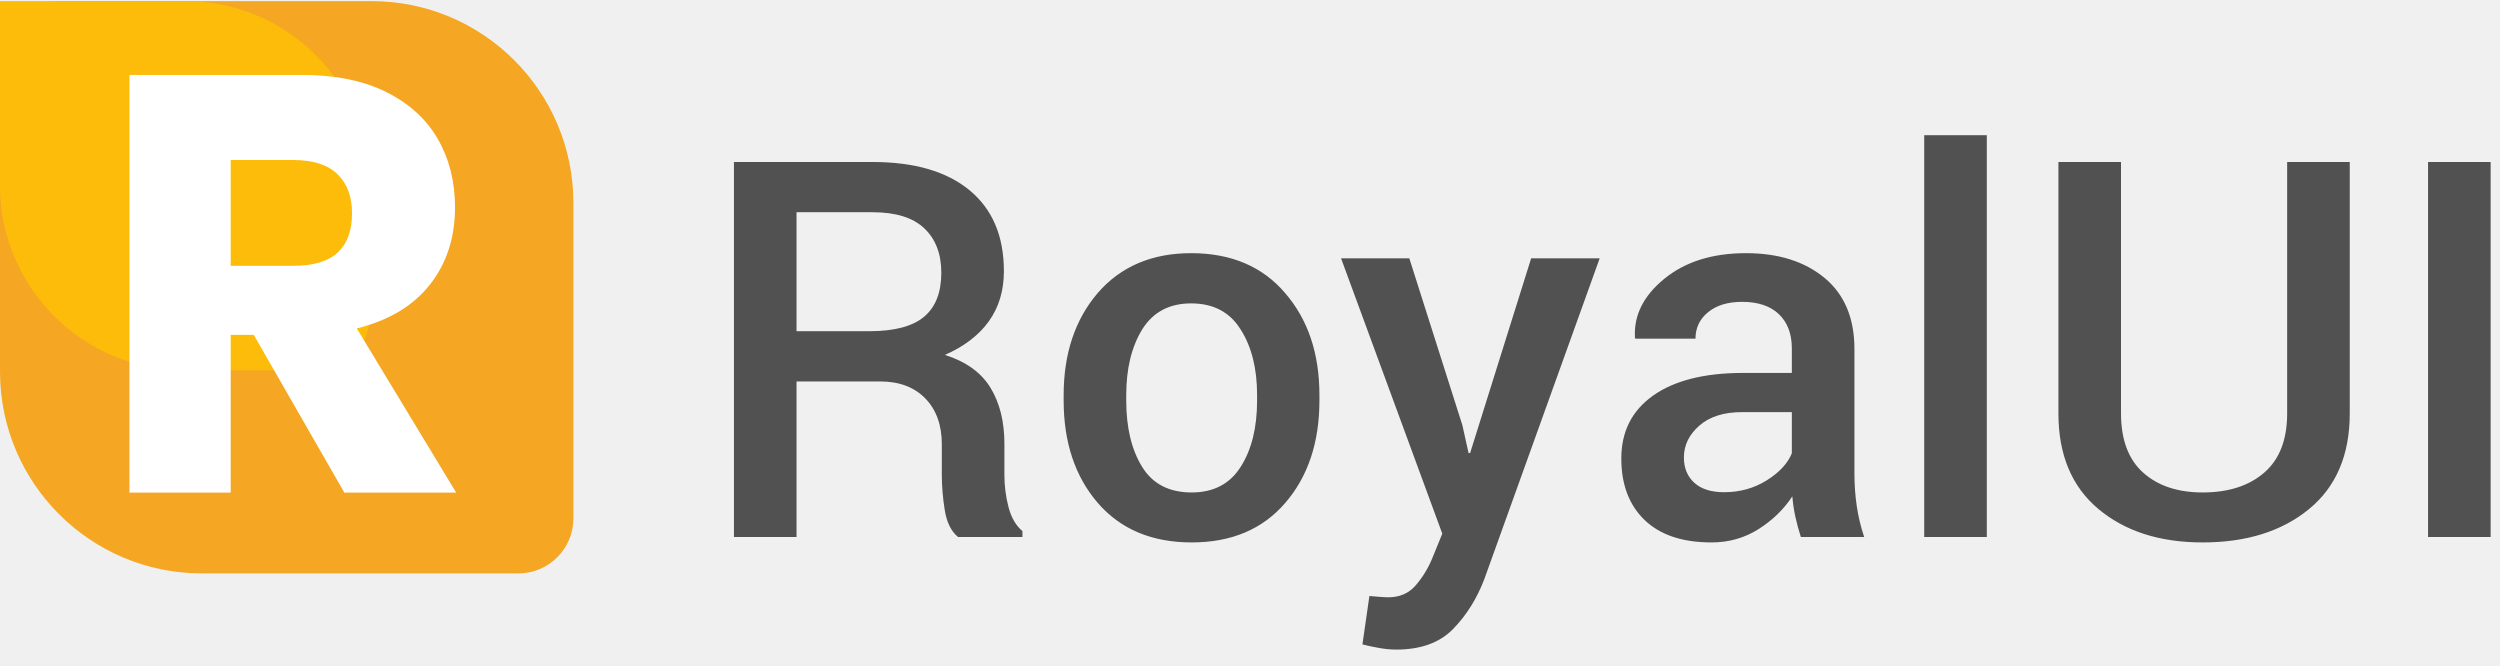
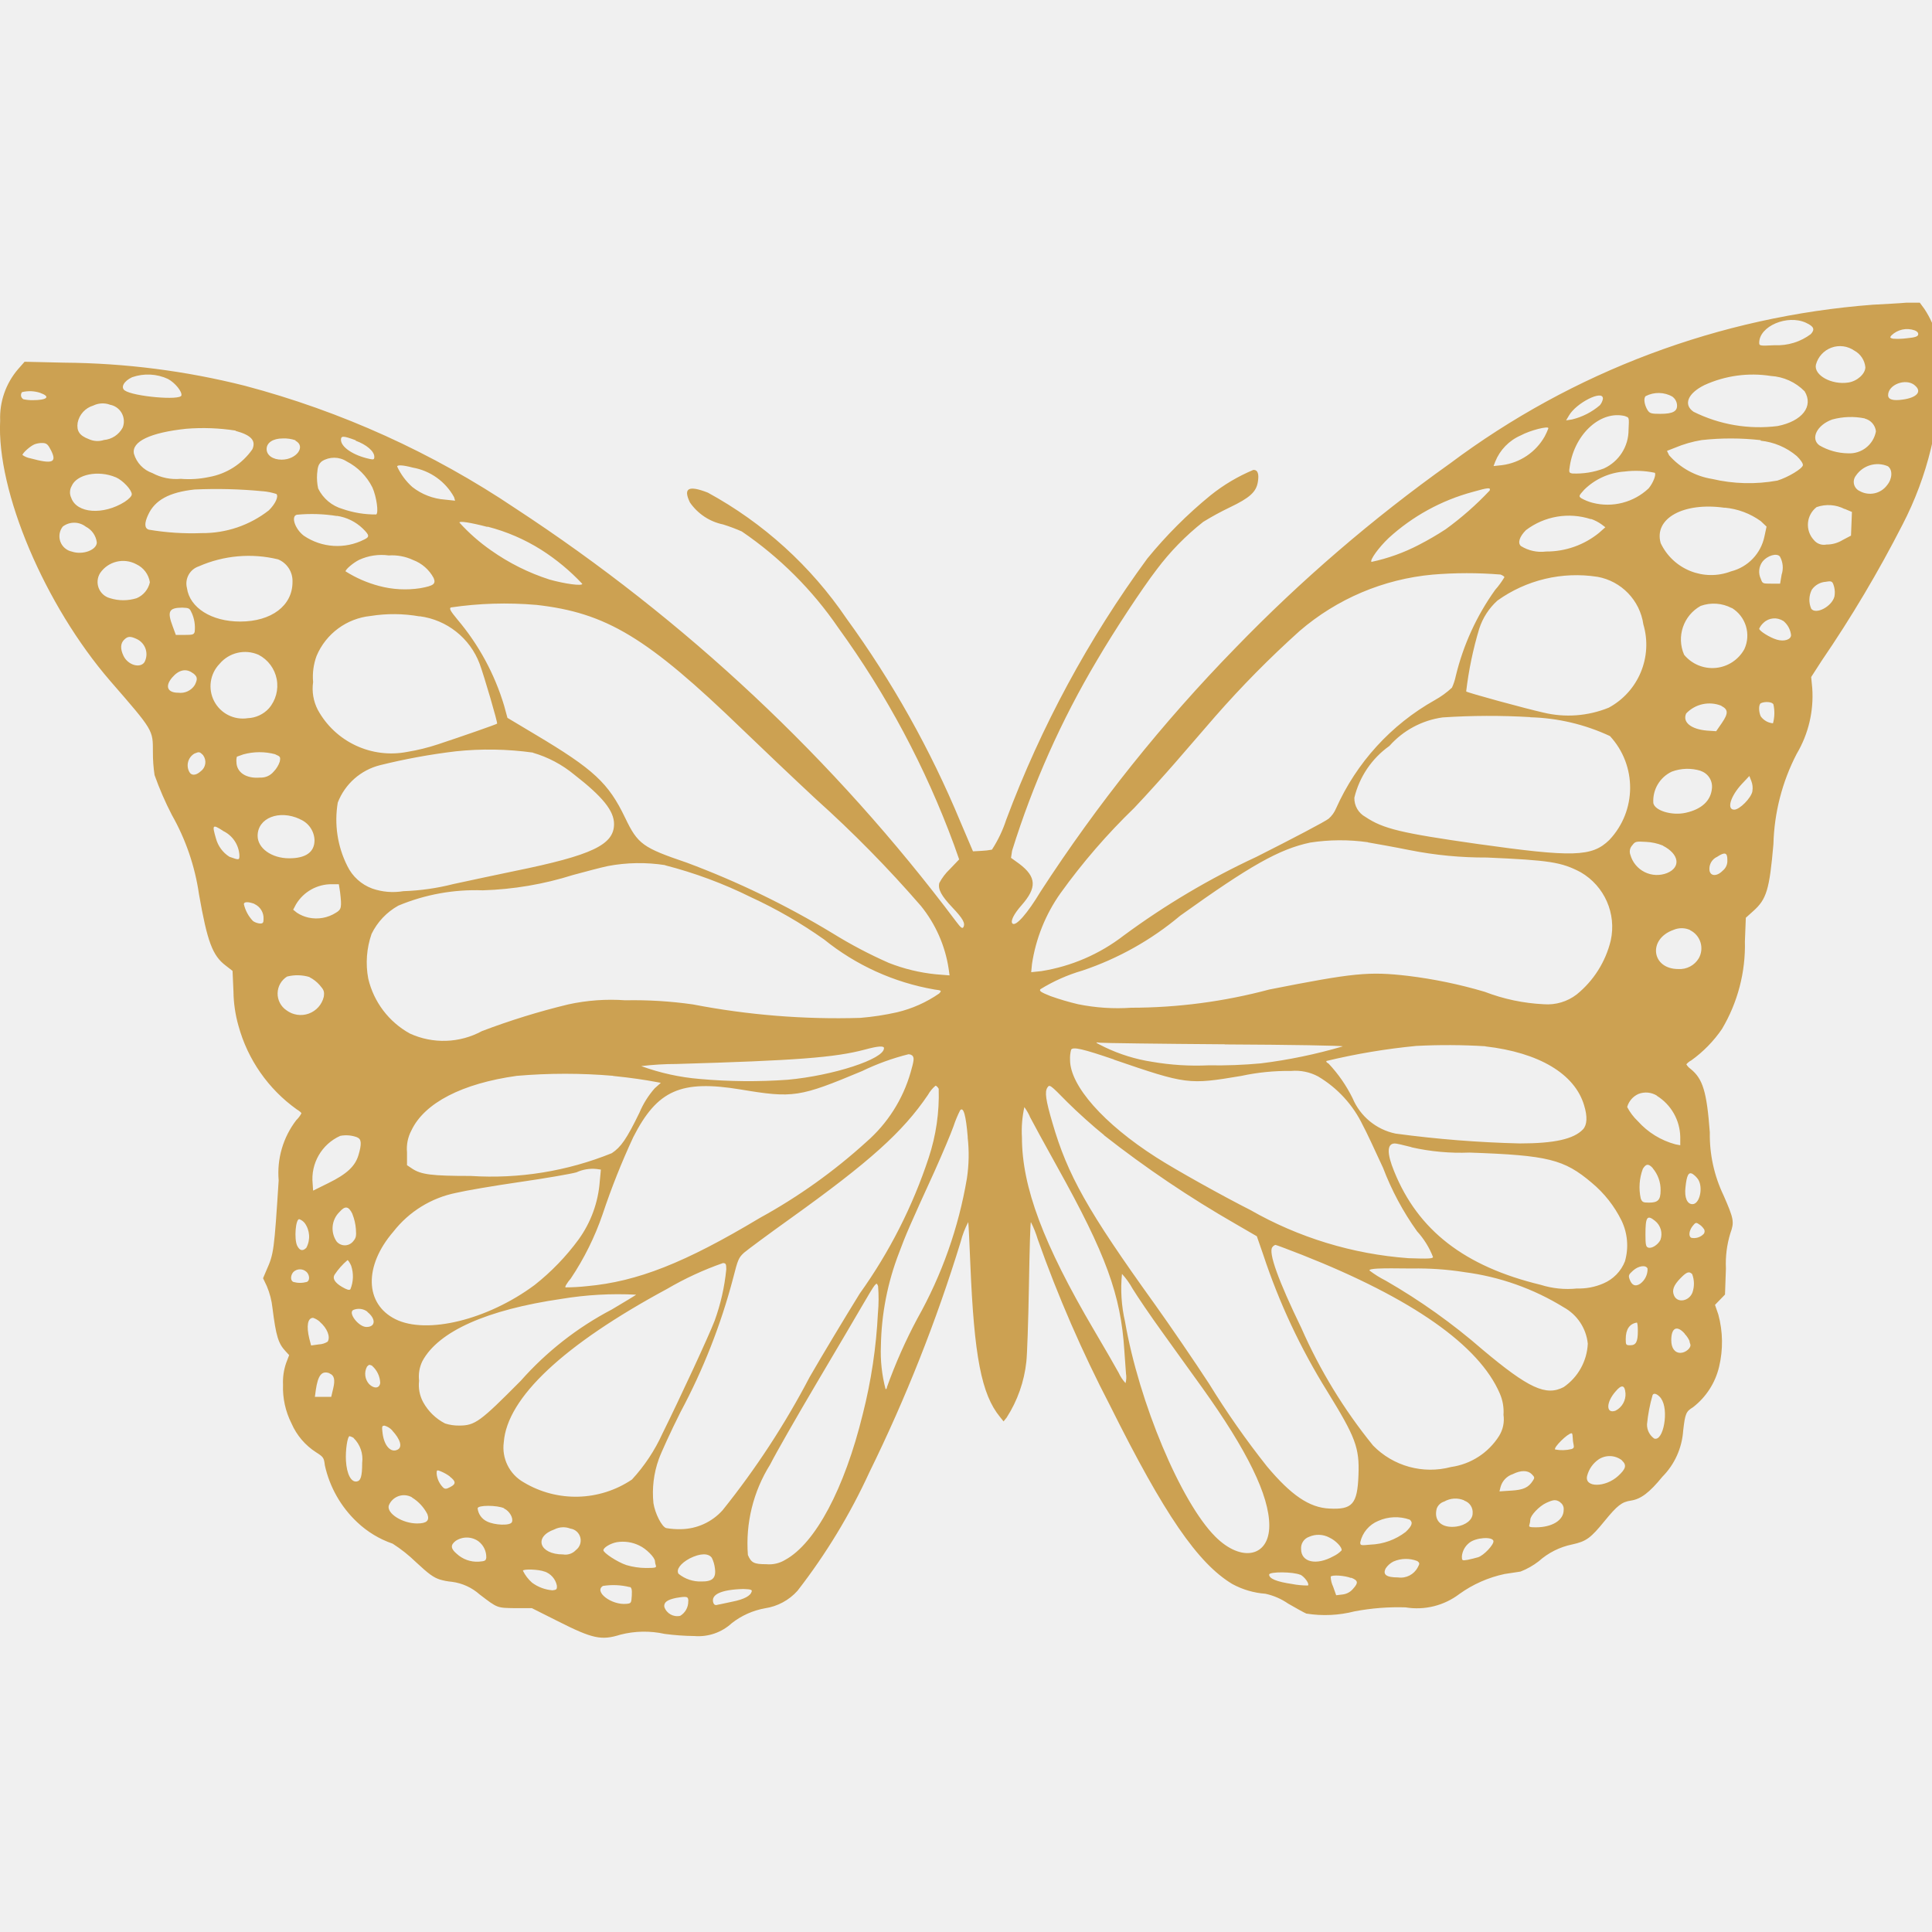
- <svg xmlns="http://www.w3.org/2000/svg" width="109px" height="29px" viewBox="0 0 109 29" version="1.1">
-   <g id="Page-1" stroke="none" stroke-width="1" fill="none" fill-rule="evenodd">
-     <g id="royal">
-       <path d="M34.729,16.631 L34.729,23.414 L32,23.414 L32,7.063 L38.042,7.063 C39.869,7.063 41.28,7.475 42.276,8.298 C43.272,9.122 43.77,10.297 43.77,11.824 C43.77,12.67 43.551,13.399 43.113,14.009 C42.675,14.619 42.036,15.107 41.198,15.474 C42.119,15.766 42.781,16.244 43.186,16.906 C43.59,17.569 43.792,18.383 43.792,19.349 L43.792,20.708 C43.792,21.187 43.852,21.655 43.972,22.112 C44.091,22.568 44.294,22.916 44.578,23.156 L44.578,23.414 L41.771,23.414 C41.471,23.167 41.278,22.778 41.192,22.246 C41.106,21.715 41.063,21.194 41.063,20.685 L41.063,19.371 C41.063,18.533 40.823,17.866 40.344,17.372 C39.865,16.878 39.206,16.631 38.368,16.631 L34.729,16.631 Z M34.729,14.441 L37.896,14.441 C38.989,14.441 39.786,14.232 40.288,13.812 C40.79,13.393 41.041,12.753 41.041,11.892 C41.041,11.068 40.793,10.423 40.299,9.955 C39.805,9.487 39.053,9.253 38.042,9.253 L34.729,9.253 L34.729,14.441 Z M46.375,17.226 C46.375,15.422 46.869,13.94 47.857,12.779 C48.861,11.619 50.22,11.038 51.934,11.038 C53.679,11.038 55.045,11.619 56.033,12.779 C57.029,13.932 57.527,15.414 57.527,17.226 L57.527,17.462 C57.527,19.289 57.029,20.779 56.033,21.932 C55.045,23.077 53.686,23.65 51.957,23.65 C50.22,23.65 48.853,23.074 47.857,21.921 C46.869,20.768 46.375,19.281 46.375,17.462 L46.375,17.226 Z M49.104,17.462 C49.104,18.645 49.336,19.611 49.8,20.36 C50.257,21.101 50.976,21.471 51.957,21.471 C52.907,21.471 53.619,21.101 54.09,20.36 C54.57,19.611 54.809,18.645 54.809,17.462 L54.809,17.226 C54.809,16.066 54.57,15.111 54.09,14.363 C53.619,13.606 52.9,13.228 51.934,13.228 C50.983,13.228 50.272,13.606 49.8,14.363 C49.336,15.119 49.104,16.073 49.104,17.226 L49.104,17.462 Z M63.76,18.54 L64.029,19.753 L64.097,19.753 L66.758,11.263 L69.746,11.263 L64.714,25.256 C64.392,26.102 63.939,26.825 63.355,27.424 C62.771,28.023 61.944,28.322 60.874,28.322 C60.649,28.322 60.407,28.3 60.149,28.255 C59.891,28.21 59.642,28.157 59.402,28.097 L59.706,25.986 C59.803,25.994 59.941,26.005 60.121,26.02 C60.301,26.035 60.436,26.042 60.525,26.042 C61.02,26.042 61.414,25.874 61.71,25.537 C62.006,25.2 62.247,24.811 62.435,24.369 L62.884,23.268 L58.47,11.263 L61.446,11.263 L63.76,18.54 Z M78.517,23.414 C78.419,23.107 78.339,22.808 78.275,22.516 C78.212,22.224 78.168,21.932 78.146,21.64 C77.772,22.209 77.279,22.686 76.669,23.072 C76.059,23.457 75.376,23.65 74.62,23.65 C73.354,23.65 72.383,23.324 71.705,22.673 C71.028,22.022 70.689,21.127 70.689,19.989 C70.689,18.814 71.153,17.898 72.082,17.243 C73.01,16.588 74.316,16.26 76.001,16.26 L78.124,16.26 L78.124,15.194 C78.124,14.557 77.936,14.059 77.562,13.7 C77.188,13.341 76.652,13.161 75.956,13.161 C75.335,13.161 74.84,13.311 74.474,13.61 C74.107,13.91 73.923,14.295 73.923,14.767 L71.295,14.767 L71.284,14.699 C71.232,13.741 71.66,12.891 72.57,12.15 C73.48,11.409 74.665,11.038 76.125,11.038 C77.54,11.038 78.681,11.398 79.55,12.116 C80.418,12.835 80.853,13.868 80.853,15.216 L80.853,20.618 C80.853,21.12 80.886,21.601 80.954,22.061 C81.021,22.521 81.13,22.973 81.279,23.414 L78.517,23.414 Z M75.17,21.46 C75.859,21.46 76.478,21.288 77.029,20.944 C77.579,20.599 77.944,20.206 78.124,19.764 L78.124,17.968 L75.956,17.968 C75.162,17.968 74.541,18.164 74.092,18.557 C73.643,18.95 73.418,19.412 73.418,19.944 C73.418,20.408 73.57,20.777 73.873,21.05 C74.176,21.324 74.608,21.46 75.17,21.46 Z M86.625,23.414 L83.896,23.414 L83.896,5.895 L86.625,5.895 L86.625,23.414 Z M102.449,7.063 L102.449,18.024 C102.449,19.836 101.857,21.226 100.674,22.196 C99.491,23.165 97.945,23.65 96.036,23.65 C94.164,23.65 92.648,23.163 91.488,22.19 C90.327,21.217 89.747,19.828 89.747,18.024 L89.747,7.063 L92.476,7.063 L92.476,18.024 C92.476,19.169 92.798,20.03 93.442,20.607 C94.086,21.183 94.951,21.471 96.036,21.471 C97.159,21.471 98.054,21.183 98.72,20.607 C99.387,20.03 99.72,19.169 99.72,18.024 L99.72,7.063 L102.449,7.063 Z M108.592,23.414 L105.863,23.414 L105.863,7.063 L108.592,7.063 L108.592,23.414 Z" id="RoyalUI" fill="#515151" />
-       <g id="Group">
-         <path d="M2.4,0.049 L16.2,0.049 C21.06,0.049 25,3.989 25,8.849 L25,22.6 C25,23.925 23.925,25 22.6,25 L8.8,25 C3.94,25 5.9519131e-16,21.06 0,16.2 L0,2.449 C-1.62324903e-16,1.123 1.075,0.049 2.4,0.049 Z" id="Rectangle" fill="#F5A622" />
-         <path d="M0,0.049 L8.08,0.049 C12.525,0.049 16.129,3.652 16.129,8.098 L16.129,13.746 C16.129,15.072 15.055,16.146 13.729,16.146 L8.065,16.146 C3.611,16.146 2.32180341e-15,12.536 1.77635684e-15,8.082 L0,0.049 Z" id="Rectangle" fill="#FDBC0A" />
-         <path d="M15.013,21.478 L11.065,14.601 L10.058,14.601 L10.058,21.478 L5.645,21.478 L5.645,3.268 L13.181,3.268 C14.626,3.268 15.847,3.517 16.845,4.015 C17.843,4.513 18.591,5.196 19.09,6.063 C19.589,6.93 19.839,7.922 19.839,9.038 C19.839,10.36 19.473,11.484 18.742,12.412 C18.011,13.339 16.948,13.974 15.555,14.318 L19.89,21.478 L15.013,21.478 Z M10.058,11.588 L12.794,11.588 C13.671,11.588 14.316,11.394 14.729,11.008 C15.142,10.622 15.348,10.051 15.348,9.295 C15.348,8.574 15.138,8.007 14.716,7.595 C14.295,7.183 13.654,6.977 12.794,6.977 L10.058,6.977 L10.058,11.588 Z" id="R" fill="#FFFFFF" />
-       </g>
+ <svg xmlns="http://www.w3.org/2000/svg" width="63" height="63" viewBox="0 0 63 63">
+   <defs>
+     <clipPath id="clip-path">
+       <rect id="Rectangle_1" data-name="Rectangle 1" width="63" height="63" transform="translate(132 83)" fill="#fff" stroke="#707070" stroke-width="1" />
+     </clipPath>
+   </defs>
+   <g id="Mask_Group_1" data-name="Mask Group 1" transform="translate(-132 -83)" clip-path="url(#clip-path)">
+     <g id="_1297939" data-name="1297939" transform="translate(132 92.881)">
+       <path id="Path_1" data-name="Path 1" d="M61.107-162.937a26.357,26.357,0,0,0-13.8,5.183,50.4,50.4,0,0,0-6.994,6.014,51.551,51.551,0,0,0-6.351,7.943c-.42.7-.806,1.147-.915,1.039-.074-.074.045-.312.3-.6.5-.569.485-.92-.074-1.345L33-144.9l.035-.232a29.01,29.01,0,0,1,2.77-6.212c.559-.955,1.469-2.339,1.949-2.963a8.366,8.366,0,0,1,1.513-1.548,9.419,9.419,0,0,1,.871-.475c.643-.307.856-.5.91-.821.045-.267,0-.4-.143-.4a5.79,5.79,0,0,0-1.4.831,14.475,14.475,0,0,0-2.062,2.062,35.372,35.372,0,0,0-4.6,8.517,4.147,4.147,0,0,1-.465.974,2.306,2.306,0,0,1-.346.04l-.272.015-.411-.964a32.332,32.332,0,0,0-3.714-6.628,12.963,12.963,0,0,0-4.521-4.105c-.633-.247-.811-.148-.584.321a1.742,1.742,0,0,0,1.083.717,5.9,5.9,0,0,1,.608.228,11.994,11.994,0,0,1,3.146,3.141,29.251,29.251,0,0,1,3.774,7.078l.168.475-.307.321a1.74,1.74,0,0,0-.341.45c-.049.2.064.415.43.8.341.361.425.509.356.638-.035.059-.084.02-.237-.183A56.976,56.976,0,0,0,16.84-156.295a29.166,29.166,0,0,0-8.829-4,24.846,24.846,0,0,0-5.886-.752l-1.291-.03-.213.242a2.43,2.43,0,0,0-.584,1.677c-.119,2.31,1.454,6.019,3.591,8.492,1.41,1.622,1.39,1.593,1.39,2.31a4.873,4.873,0,0,0,.054.757,10.36,10.36,0,0,0,.564,1.3,7.377,7.377,0,0,1,.885,2.587c.272,1.548.44,2,.871,2.325l.223.173.03.673a4.292,4.292,0,0,0,.163,1.118,4.957,4.957,0,0,0,1.9,2.725c.084.049.153.109.153.129a.858.858,0,0,1-.168.223,2.827,2.827,0,0,0-.574,1.964c-.148,2.295-.158,2.394-.4,2.933l-.109.257.124.262a2.519,2.519,0,0,1,.183.707c.114.91.188,1.157.425,1.41l.119.129-.1.262a1.914,1.914,0,0,0-.1.7,2.587,2.587,0,0,0,.277,1.266,2.127,2.127,0,0,0,.8.94c.242.153.257.178.287.425a3.61,3.61,0,0,0,1.054,1.855,3.183,3.183,0,0,0,1.157.7,4.767,4.767,0,0,1,.757.6c.43.4.574.5.781.569a1.931,1.931,0,0,0,.391.074,1.692,1.692,0,0,1,.91.415c.589.45.559.435,1.157.445l.544,0,.856.43c1.128.569,1.41.628,2.028.435a3.109,3.109,0,0,1,1.449-.025,8.122,8.122,0,0,0,.964.069,1.607,1.607,0,0,0,1.222-.42,2.458,2.458,0,0,1,1.083-.485,1.777,1.777,0,0,0,1.058-.569,19.679,19.679,0,0,0,2.344-3.863,50.922,50.922,0,0,0,2.978-7.518,2.953,2.953,0,0,1,.247-.643c.01.04.04.663.069,1.385.124,2.987.361,4.229.964,4.966l.119.148.1-.124a4.189,4.189,0,0,0,.643-1.825c.025-.2.064-1.311.084-2.463s.045-2.087.064-2.087a3.316,3.316,0,0,1,.223.559,42.642,42.642,0,0,0,2.359,5.426c1.766,3.546,2.859,5.139,3.986,5.817a2.669,2.669,0,0,0,1.078.317,2.072,2.072,0,0,1,.742.321c.247.143.514.292.594.326a3.878,3.878,0,0,0,1.578-.074,7.639,7.639,0,0,1,1.657-.129,2.285,2.285,0,0,0,1.761-.44,3.923,3.923,0,0,1,1.469-.648c.2-.03.43-.064.519-.079a2.376,2.376,0,0,0,.594-.336,2.34,2.34,0,0,1,1.093-.549c.46-.1.6-.208,1.049-.757.42-.514.564-.628.866-.673.326-.049.608-.267,1.024-.777a2.36,2.36,0,0,0,.678-1.5c.064-.564.094-.628.321-.767a2.351,2.351,0,0,0,.851-1.321,3.452,3.452,0,0,0-.025-1.7l-.109-.317.163-.168.163-.168.03-.851a3.366,3.366,0,0,1,.143-1.143c.134-.371.119-.465-.218-1.236a4.566,4.566,0,0,1-.45-2.058c-.1-1.33-.228-1.746-.623-2.067a.492.492,0,0,1-.143-.153.536.536,0,0,1,.163-.129,4.127,4.127,0,0,0,1-1.024,5.34,5.34,0,0,0,.747-2.859l.03-.767.242-.218c.435-.386.529-.7.658-2.181a6.771,6.771,0,0,1,.757-2.943,3.7,3.7,0,0,0,.509-2.147l-.035-.361.341-.529a40.613,40.613,0,0,0,2.636-4.437,11.013,11.013,0,0,0,1.237-5.114,3.189,3.189,0,0,0-.519-1.919l-.153-.208-.435,0C61.967-162.982,61.473-162.957,61.107-162.937Zm-2.186.589c.262.119.3.218.158.371a1.818,1.818,0,0,1-1.172.361c-.5.025-.509.02-.509-.084C57.4-162.235,58.312-162.626,58.921-162.349Zm3.546.247c.084.035.124.079.114.138s-.089.094-.361.119a2.224,2.224,0,0,1-.46.015c-.1-.025-.109-.04-.049-.109A.736.736,0,0,1,62.467-162.1Zm-1.964.663a.693.693,0,0,1,.356.539c0,.218-.272.46-.559.5-.539.084-1.123-.237-1.054-.579A.813.813,0,0,1,60.5-161.439Zm-54.99.925c.232.124.46.411.435.534-.035.173-1.573.035-1.85-.163-.138-.1-.025-.307.242-.43A1.558,1.558,0,0,1,5.514-160.514Zm52.265-.1a1.681,1.681,0,0,1,1.1.5c.3.49-.079.974-.88,1.133a4.807,4.807,0,0,1-2.74-.465c-.341-.232-.193-.6.351-.87A3.8,3.8,0,0,1,57.778-160.613Zm4.684.3c.257.2.089.406-.386.47-.312.045-.475,0-.475-.143C61.6-160.331,62.17-160.548,62.462-160.316Zm-61.108.257c.336.119.213.232-.252.232a1.367,1.367,0,0,1-.307-.03.155.155,0,0,1-.045-.232A1.076,1.076,0,0,1,1.354-160.059Zm53.214.119a.365.365,0,0,1,.148.252c.025.223-.129.307-.544.307-.292,0-.341-.015-.411-.114-.109-.173-.143-.4-.064-.465A.922.922,0,0,1,54.568-159.94Zm-2.265.059a.461.461,0,0,1-.1.218,2.171,2.171,0,0,1-.91.465l-.193.03.094-.158C51.432-159.737,52.3-160.172,52.3-159.881Zm-48.7.2a.551.551,0,0,1,.43.747.768.768,0,0,1-.613.406.676.676,0,0,1-.495-.03c-.3-.114-.4-.262-.361-.534a.733.733,0,0,1,.509-.559A.7.7,0,0,1,3.6-159.683Zm49.44.386c.114.03.114.045.094.43a1.38,1.38,0,0,1-.806,1.266,2.6,2.6,0,0,1-1.024.163c-.114-.02-.119-.035-.084-.252C51.388-158.743,52.248-159.51,53.04-159.3Zm7.8.069a.484.484,0,0,1,.361.415.875.875,0,0,1-.915.717,1.9,1.9,0,0,1-.925-.257c-.307-.218-.084-.668.415-.846A2.292,2.292,0,0,1,60.845-159.228Zm-53.13.4c.509.138.673.317.549.6a2.193,2.193,0,0,1-1.415.905,3.155,3.155,0,0,1-.92.059A1.631,1.631,0,0,1,5-157.447a.946.946,0,0,1-.6-.628c-.084-.4.534-.692,1.7-.816A6.867,6.867,0,0,1,7.715-158.832Zm42.808-.079a2.1,2.1,0,0,1-.119.262,1.874,1.874,0,0,1-1.39.935l-.277.03.054-.143a1.571,1.571,0,0,1,.831-.856C49.929-158.842,50.522-158.99,50.522-158.911Zm-38.891.4c.356.129.608.346.608.524,0,.089-.02.1-.158.069-.529-.114-.93-.386-.93-.623C11.152-158.669,11.226-158.664,11.632-158.516Zm-1.964,0c.351.183.035.618-.45.618-.287,0-.49-.143-.49-.346s.2-.346.529-.346A1.128,1.128,0,0,1,9.668-158.516Zm47.779,0a2.16,2.16,0,0,1,1.177.5c.134.129.208.247.2.3-.02.114-.48.391-.831.5a5.222,5.222,0,0,1-2.132-.054,2.359,2.359,0,0,1-1.4-.772l-.069-.143.257-.1a3.851,3.851,0,0,1,.875-.252A8.673,8.673,0,0,1,57.447-158.52ZM1.7-158.179c.193.391.04.445-.673.252a.64.64,0,0,1-.262-.109c0-.064.262-.3.4-.351a.713.713,0,0,1,.272-.04C1.557-158.417,1.6-158.377,1.7-158.179Zm9.635.351a1.916,1.916,0,0,1,.841.851c.134.3.208.826.124.88a3.252,3.252,0,0,1-1.093-.178,1.279,1.279,0,0,1-.8-.668,1.671,1.671,0,0,1-.035-.475c.02-.247.045-.317.158-.415A.753.753,0,0,1,11.335-157.828Zm50.257.158c.163.114.148.411-.025.618a.689.689,0,0,1-.89.193.328.328,0,0,1-.129-.5A.854.854,0,0,1,61.592-157.67Zm-48.1.045a1.917,1.917,0,0,1,1.345.96l.035.119-.326-.035a1.948,1.948,0,0,1-1.068-.411,2.047,2.047,0,0,1-.495-.668C12.982-157.719,13.18-157.709,13.491-157.625Zm40.5.168c.054.054-.049.326-.2.509a1.954,1.954,0,0,1-1.83.47,1.552,1.552,0,0,1-.366-.148c-.089-.064-.084-.079.094-.277a2.075,2.075,0,0,1,1.321-.594A2.988,2.988,0,0,1,53.989-157.457Zm-50.182.148c.228.1.519.411.519.554,0,.059-.084.148-.232.247-.7.44-1.563.376-1.741-.129a.413.413,0,0,1,.01-.381C2.526-157.408,3.238-157.551,3.807-157.309Zm4.8.455a1.965,1.965,0,0,1,.435.089c.079.079-.035.326-.247.534a3.5,3.5,0,0,1-2.191.742A8.44,8.44,0,0,1,4.89-155.6c-.148-.04-.158-.208-.025-.49.218-.475.687-.732,1.513-.821A15.692,15.692,0,0,1,8.6-156.854Zm40-.025a10.126,10.126,0,0,1-1.439,1.266,9.807,9.807,0,0,1-.875.509,6.075,6.075,0,0,1-1.543.554c-.059-.059.232-.465.564-.781a6.619,6.619,0,0,1,2.735-1.5C48.564-156.977,48.648-156.982,48.608-156.878Zm11.574.6.237.1-.015.386-.015.386-.272.143a1,1,0,0,1-.529.148.421.421,0,0,1-.415-.153.729.729,0,0,1,.094-1.068A1.157,1.157,0,0,1,60.182-156.275Zm-3.912-.04a2.372,2.372,0,0,1,1.177.44l.188.178-.069.321a1.482,1.482,0,0,1-1.088,1.138,1.82,1.82,0,0,1-2.295-.92C53.955-155.968,54.929-156.507,56.27-156.315Zm-45.256.267a1.538,1.538,0,0,1,.846.415c.218.213.228.272.049.356a1.938,1.938,0,0,1-1.973-.124c-.287-.218-.425-.633-.228-.683A5.14,5.14,0,0,1,11.014-156.047Zm40.894.1a1.326,1.326,0,0,1,.346.178l.124.094-.2.178a2.711,2.711,0,0,1-1.731.613,1.248,1.248,0,0,1-.821-.178c-.114-.1-.049-.307.163-.519A2.316,2.316,0,0,1,51.907-155.944Zm-35.982.252a6.149,6.149,0,0,1,1.756.757,6.955,6.955,0,0,1,1.335,1.108c0,.079-.569,0-1.063-.138a7,7,0,0,1-1.914-.955,6.056,6.056,0,0,1-1.029-.905C15.01-155.889,15.351-155.84,15.925-155.691Zm-13.1,0a.67.67,0,0,1,.361.514c0,.247-.46.42-.811.3a.511.511,0,0,1-.3-.816A.616.616,0,0,1,2.828-155.7ZM9.1-154.633a.763.763,0,0,1,.47.742c0,.767-.687,1.286-1.706,1.286-.935,0-1.647-.45-1.736-1.093a.591.591,0,0,1,.386-.707A4.048,4.048,0,0,1,9.1-154.633Zm4.4.02a1.263,1.263,0,0,1,.673.589c.079.193,0,.252-.435.331a3.266,3.266,0,0,1-1.35-.074,3.915,3.915,0,0,1-1.088-.475c0-.069.262-.287.445-.376a1.742,1.742,0,0,1,.964-.143A1.62,1.62,0,0,1,13.5-154.613Zm44.574-.109a.736.736,0,0,1,.054.589l-.049.292h-.287c-.277,0-.287,0-.341-.153a.547.547,0,0,1,.049-.559C57.664-154.761,57.976-154.851,58.075-154.722Zm-53.6.247a.778.778,0,0,1,.445.589.732.732,0,0,1-.43.519,1.452,1.452,0,0,1-.87,0,.547.547,0,0,1-.321-.821A.909.909,0,0,1,4.475-154.475Zm44.485.336c.069.025.129.064.129.089a2.68,2.68,0,0,1-.3.411,8.076,8.076,0,0,0-1.286,2.814,1.732,1.732,0,0,1-.124.376,2.819,2.819,0,0,1-.559.406,7.6,7.6,0,0,0-3.22,3.531.909.909,0,0,1-.242.336c-.1.084-1.162.643-2.359,1.246a25.106,25.106,0,0,0-4.328,2.567,5.909,5.909,0,0,1-2.681,1.157l-.331.035.025-.262a5.377,5.377,0,0,1,.935-2.32,20.477,20.477,0,0,1,2.4-2.775c.4-.42.994-1.083,1.335-1.474s.93-1.073,1.306-1.509a32.826,32.826,0,0,1,2.75-2.785,7.72,7.72,0,0,1,4.343-1.84A13.464,13.464,0,0,1,48.959-154.138Zm3.161.074a1.844,1.844,0,0,1,1.5,1.553,2.335,2.335,0,0,1-1.128,2.715,3.486,3.486,0,0,1-2.142.158c-.574-.129-2.463-.643-2.508-.687a11.98,11.98,0,0,1,.425-2.043,2.108,2.108,0,0,1,.594-.92A4.424,4.424,0,0,1,52.12-154.064Zm7.721.331a.745.745,0,0,1,.01.312c-.084.326-.6.6-.757.4a.728.728,0,0,1,.02-.623.606.606,0,0,1,.46-.257C59.766-153.936,59.791-153.921,59.841-153.733Zm-42.333.584c2.3.257,3.625,1.058,6.751,4.08.584.564,1.652,1.578,2.374,2.25a38.944,38.944,0,0,1,3.428,3.487,4.272,4.272,0,0,1,.905,2.048l.03.218-.44-.035a5.757,5.757,0,0,1-1.538-.371,14.83,14.83,0,0,1-1.84-.969,28.139,28.139,0,0,0-4.748-2.3c-1.439-.49-1.6-.6-2.013-1.464-.544-1.133-1.019-1.578-2.928-2.715l-.91-.544-.109-.4a7.828,7.828,0,0,0-1.528-2.814c-.228-.277-.267-.351-.208-.386A12.03,12.03,0,0,1,17.508-153.149Zm38.994.1a1.055,1.055,0,0,1,.411,1.345,1.192,1.192,0,0,1-1.964.183,1.25,1.25,0,0,1,.539-1.593A1.258,1.258,0,0,1,56.5-153.045Zm-50.222.153a1.173,1.173,0,0,1,.1.628c-.025.089-.069.1-.321.1H5.766l-.1-.272c-.188-.495-.129-.613.307-.618C6.2-153.05,6.216-153.04,6.28-152.892Zm7.434.119a2.424,2.424,0,0,1,1.959,1.553c.148.4.594,1.924.569,1.949s-1.172.425-1.924.673a6.5,6.5,0,0,1-1,.247,2.732,2.732,0,0,1-2.923-1.37,1.5,1.5,0,0,1-.153-.905,1.959,1.959,0,0,1,.114-.856,2.148,2.148,0,0,1,1.761-1.3A4.814,4.814,0,0,1,13.714-152.773Zm44.465.148a.7.7,0,0,1,.257.465c0,.148-.223.223-.47.148-.218-.064-.569-.282-.569-.356a.577.577,0,0,1,.143-.193A.517.517,0,0,1,58.179-152.625ZM4.5-152.031a.547.547,0,0,1,.242.752c-.143.208-.539.094-.683-.208-.109-.228-.1-.406.02-.524S4.282-152.135,4.5-152.031Zm3.962.509a1.135,1.135,0,0,1,.336,1.751.989.989,0,0,1-.687.317,1.053,1.053,0,0,1-.92-1.771A1.087,1.087,0,0,1,8.461-151.522Zm-2.137.6c.148.114.158.188.059.386a.551.551,0,0,1-.539.252c-.356,0-.44-.213-.2-.495C5.865-151.037,6.107-151.087,6.325-150.918ZM57.862-149.9a1.288,1.288,0,0,1-.015.613.55.55,0,0,1-.4-.228c-.074-.163-.069-.4.01-.43C57.6-150.008,57.833-149.984,57.862-149.9Zm-1.7.045c.228.119.232.242.02.554l-.188.272-.3-.02c-.524-.045-.806-.277-.678-.559A1.045,1.045,0,0,1,56.161-149.86Zm-6.232.371a6.561,6.561,0,0,1,2.6.613,2.481,2.481,0,0,1-.02,3.388c-.569.554-1.177.569-4.308.129-2.5-.356-3.067-.495-3.645-.88a.692.692,0,0,1-.361-.628,2.905,2.905,0,0,1,1.143-1.687,2.842,2.842,0,0,1,1.736-.93A22.843,22.843,0,0,1,49.929-149.489Zm-32.52,1.157a3.752,3.752,0,0,1,1.345.712c.93.722,1.3,1.182,1.3,1.612,0,.678-.717,1.019-3.24,1.533-.6.124-1.5.317-2,.425a7.585,7.585,0,0,1-1.632.232,2.056,2.056,0,0,1-1.009-.084,1.466,1.466,0,0,1-.816-.737,3.358,3.358,0,0,1-.312-2.067,2,2,0,0,1,1.385-1.222,20.257,20.257,0,0,1,2.458-.45A10.357,10.357,0,0,1,17.409-148.332Zm-10.753.084a.373.373,0,0,1-.084.524c-.153.138-.3.143-.366.02a.447.447,0,0,1,.163-.6C6.527-148.366,6.542-148.361,6.656-148.248Zm2.354-.03c.163.069.173.084.143.237a.855.855,0,0,1-.2.326.537.537,0,0,1-.44.193c-.46.04-.772-.173-.772-.514a.44.44,0,0,1,.015-.168s.1-.035.208-.074A1.984,1.984,0,0,1,9.01-148.277Zm46.478.539a.539.539,0,0,1,.366.579c-.04.4-.341.673-.856.786-.445.1-1.009-.069-1.054-.317a1.052,1.052,0,0,1,.6-1.024A1.459,1.459,0,0,1,55.488-147.738Zm1.687.663c-.04.218-.415.6-.594.6-.252,0-.124-.44.257-.846l.237-.252.064.163A.627.627,0,0,1,57.175-147.075Zm-47.368.91a.766.766,0,0,1,.48.687c0,.386-.282.589-.826.589-.569,0-1.029-.326-1.029-.732C8.432-146.2,9.134-146.477,9.807-146.165Zm-2.508.381a.936.936,0,0,1,.539.8c0,.158-.01.158-.326.045a1.019,1.019,0,0,1-.44-.6C6.943-145.982,6.963-146,7.3-145.784Zm37.338.376c.257.045.871.153,1.36.252a12.593,12.593,0,0,0,2.522.242c2.038.089,2.428.148,3.057.48a2.06,2.06,0,0,1,.979,2.226,3.245,3.245,0,0,1-1.113,1.761,1.563,1.563,0,0,1-1.068.317,6.181,6.181,0,0,1-1.929-.406,15.381,15.381,0,0,0-2.5-.519c-1.276-.148-1.766-.1-4.526.445a17.511,17.511,0,0,1-4.5.594,6.483,6.483,0,0,1-1.731-.114,8.411,8.411,0,0,1-.905-.267c-.307-.124-.371-.163-.326-.223a5.573,5.573,0,0,1,1.37-.608,9.805,9.805,0,0,0,3.19-1.79c2.285-1.637,3.23-2.171,4.239-2.384A6.434,6.434,0,0,1,44.637-145.409Zm9.62.109c.529.272.594.7.138.89a.9.9,0,0,1-1.2-.594.3.3,0,0,1,.064-.312c.094-.124.119-.129.45-.109A1.64,1.64,0,0,1,54.257-145.3Zm2.1.465a.4.4,0,0,1-.148.346c-.193.2-.411.188-.435-.015a.429.429,0,0,1,.252-.435C56.28-145.1,56.359-145.072,56.359-144.835Zm-34.637.173a14.3,14.3,0,0,1,2.795,1.039,14.989,14.989,0,0,1,2.389,1.38,7.859,7.859,0,0,0,3.6,1.632c.237.03.237.035.153.129a4.06,4.06,0,0,1-1.375.613,8.651,8.651,0,0,1-1.2.183,24.824,24.824,0,0,1-5.46-.44,13.743,13.743,0,0,0-2.2-.134,6.526,6.526,0,0,0-1.86.134,23.448,23.448,0,0,0-2.814.87,2.629,2.629,0,0,1-2.354.079,2.769,2.769,0,0,1-1.355-1.79,2.834,2.834,0,0,1,.109-1.459,2.114,2.114,0,0,1,.871-.92,6.519,6.519,0,0,1,2.755-.5,10.827,10.827,0,0,0,2.943-.5c.4-.109.905-.242,1.138-.292A5.5,5.5,0,0,1,21.722-144.662Zm-10.6.87c.059.5.045.569-.129.673a1.189,1.189,0,0,1-.9.163,1.126,1.126,0,0,1-.376-.158l-.124-.1.094-.178a1.349,1.349,0,0,1,1.167-.653l.228,0Zm-2.795.391a.508.508,0,0,1,.3.49c0,.124-.02.148-.114.148a.484.484,0,0,1-.228-.079,1.176,1.176,0,0,1-.3-.554C7.987-143.47,8.12-143.475,8.328-143.4Zm46.819.856a.659.659,0,0,1,.282.915.723.723,0,0,1-.668.351c-.875,0-1-.979-.158-1.276A.672.672,0,0,1,55.147-142.545Zm-45.019,1.533a1.1,1.1,0,0,1,.326.252c.143.163.163.213.138.386a.774.774,0,0,1-1.217.44.656.656,0,0,1,.02-1.1A1.369,1.369,0,0,1,10.128-141.012Zm29.849,2.191c2.142.01,3.858.04,3.843.064a16.78,16.78,0,0,1-2.671.554,15.61,15.61,0,0,1-1.706.064,8.514,8.514,0,0,1-1.835-.114,5.494,5.494,0,0,1-1.553-.48c-.321-.158-.331-.168-.148-.143C36.016-138.86,37.846-138.835,39.977-138.82Zm8.492.064c1.741.2,2.913.89,3.22,1.919.114.371.1.638-.035.786-.3.317-.93.46-2.062.46a36.928,36.928,0,0,1-4.051-.321,1.95,1.95,0,0,1-1.4-1.152,4.634,4.634,0,0,0-.781-1.128c-.064-.035-.094-.069-.069-.089a21.1,21.1,0,0,1,2.928-.49A19.927,19.927,0,0,1,48.47-138.756Zm-19.611.064c0,.351-1.662.89-3.136,1.024a17.685,17.685,0,0,1-2.864-.025,7.306,7.306,0,0,1-1.914-.42,9.741,9.741,0,0,1,1.152-.069c3.9-.114,5.159-.208,6.143-.47C28.671-138.766,28.859-138.776,28.859-138.692Zm7.493.366c2.379.816,2.443.821,4.155.534a7.284,7.284,0,0,1,1.632-.163,1.565,1.565,0,0,1,.875.178,3.721,3.721,0,0,1,1.464,1.6c.089.158.381.781.658,1.385a9.136,9.136,0,0,0,1.108,2.067,2.679,2.679,0,0,1,.519.836c0,.054-.138.064-.8.04a12.178,12.178,0,0,1-5.159-1.573c-.89-.45-2.419-1.3-3.067-1.716-1.711-1.093-2.809-2.335-2.809-3.175a1.1,1.1,0,0,1,.035-.336C35.022-138.746,35.353-138.667,36.352-138.326Zm-6.553-.109c.049.059.035.163-.069.524a4.743,4.743,0,0,1-1.449,2.275,18.116,18.116,0,0,1-3.467,2.473c-2.458,1.474-4,2.077-5.638,2.226a6.782,6.782,0,0,1-.7.04c-.03-.01.045-.143.173-.292a9.029,9.029,0,0,0,1.039-2.1,23.757,23.757,0,0,1,1-2.513c.781-1.528,1.548-1.87,3.5-1.548,1.716.287,1.919.252,3.957-.6a7.844,7.844,0,0,1,1.513-.549A.2.2,0,0,1,29.8-138.435Zm-9.773.643c.618.064,1.019.124,1.424.2l.134.025-.2.178a2.921,2.921,0,0,0-.5.8c-.415.851-.6,1.118-.9,1.316a10.459,10.459,0,0,1-4.6.742c-1.276,0-1.622-.045-1.914-.242l-.163-.109,0-.42a1.27,1.27,0,0,1,.143-.712c.425-.9,1.657-1.533,3.437-1.781A18.4,18.4,0,0,1,20.025-137.792Zm16.01,1.934a35.715,35.715,0,0,0,4.283,2.888l.7.406.208.6a20.74,20.74,0,0,0,2.087,4.456c.925,1.5,1.054,1.835,1.019,2.735-.035.945-.2,1.128-.95,1.088-.653-.03-1.246-.435-2.038-1.38a27.609,27.609,0,0,1-1.884-2.691c-.46-.707-1.261-1.879-1.781-2.607-2.176-3.027-2.834-4.2-3.324-5.891-.223-.757-.257-1.019-.168-1.157.074-.109.079-.109.648.47C35.155-136.615,35.694-136.13,36.035-135.858Zm-5.391-1.509a6.516,6.516,0,0,1-.326,2.241,16.451,16.451,0,0,1-2.25,4.432c-.48.777-1.217,2-1.632,2.72a26.709,26.709,0,0,1-2.839,4.343,1.857,1.857,0,0,1-1.355.618,2.471,2.471,0,0,1-.485-.035c-.143-.045-.361-.47-.415-.811a3.258,3.258,0,0,1,.173-1.434c.074-.208.391-.905.712-1.543a20.018,20.018,0,0,0,1.711-4.353c.158-.623.183-.678.361-.841.109-.094.791-.6,1.523-1.123,2.567-1.84,3.65-2.809,4.471-4.021a1.105,1.105,0,0,1,.247-.3C30.565-137.47,30.61-137.426,30.644-137.366Zm23.419.223a1.617,1.617,0,0,1,.762,1.34v.272l-.158-.03a2.519,2.519,0,0,1-1.222-.752,1.758,1.758,0,0,1-.351-.465.664.664,0,0,1,.366-.425A.675.675,0,0,1,54.064-137.144Zm-20.452.673c.089.173.49.91.9,1.647,1.588,2.849,2.072,4.174,2.186,5.985.015.242.04.584.054.752a.721.721,0,0,1-.015.312,1.247,1.247,0,0,1-.223-.336c-.1-.183-.46-.811-.806-1.395-1.652-2.809-2.349-4.669-2.349-6.281a3.61,3.61,0,0,1,.079-.989A1.946,1.946,0,0,1,33.612-136.471Zm-2.023.678a5.087,5.087,0,0,1-.025,1.345,14.094,14.094,0,0,1-1.617,4.57,16.612,16.612,0,0,0-.989,2.231c0,.04-.02.069-.045.069a4.751,4.751,0,0,1-.153-1.415,8.8,8.8,0,0,1,.594-3.037c.208-.564.356-.905,1.152-2.646.257-.574.539-1.237.623-1.479a3.865,3.865,0,0,1,.213-.514C31.45-136.8,31.53-136.5,31.589-135.793Zm-19.9.01c.134.049.143.213.035.574s-.376.613-.979.91l-.5.247-.015-.228a1.536,1.536,0,0,1,.9-1.558A1.011,1.011,0,0,1,11.686-135.784Zm34.37.317a7.258,7.258,0,0,0,1.894.173c2.562.089,3.081.218,3.986.984a3.772,3.772,0,0,1,.974,1.237,1.871,1.871,0,0,1,.109,1.326,1.3,1.3,0,0,1-.707.722,2,2,0,0,1-.856.163,2.923,2.923,0,0,1-1.182-.119c-2.483-.6-4-1.776-4.778-3.695-.247-.6-.237-.91.015-.915C45.547-135.591,45.789-135.536,46.056-135.467Zm7.869.683a1.088,1.088,0,0,1,.257.722c0,.312-.084.4-.376.4-.193,0-.228-.015-.272-.138a1.712,1.712,0,0,1,.069-.964C53.708-134.928,53.787-134.933,53.925-134.785Zm-34.335.425a3.7,3.7,0,0,1-.692,1.9,7.651,7.651,0,0,1-1.434,1.484c-1.533,1.138-3.522,1.622-4.54,1.113-1-.5-1.029-1.736-.064-2.854a3.462,3.462,0,0,1,2.053-1.266c.287-.069,1.212-.228,2.062-.351s1.682-.267,1.855-.317a1.258,1.258,0,0,1,.653-.109l.143.02Zm35.814-.064c.173.267.054.811-.183.811-.173,0-.267-.213-.228-.549.04-.391.1-.509.228-.44A.686.686,0,0,1,55.4-134.423Zm-43.881,1.133a1.662,1.662,0,0,1,.114.485c.02.247,0,.3-.094.411a.349.349,0,0,1-.534,0,.751.751,0,0,1,.094-.964C11.286-133.563,11.4-133.543,11.523-133.291ZM54-133.063a.555.555,0,0,1,.178.618c-.079.163-.292.3-.406.252-.069-.025-.084-.1-.084-.425C53.688-133.192,53.742-133.271,54-133.063Zm-44.034.069a.76.76,0,0,1,.054.811q-.178.178-.3-.074c-.1-.223-.049-.861.069-.861A.4.4,0,0,1,9.965-132.994Zm45.622.188a.134.134,0,0,1,0,.168.432.432,0,0,1-.4.129c-.1-.04-.084-.228.035-.381.094-.119.114-.129.208-.064A.491.491,0,0,1,55.587-132.806ZM42.5-131.95c3.581,1.415,5.767,2.948,6.44,4.521a1.477,1.477,0,0,1,.119.692,1.022,1.022,0,0,1-.143.687,2.219,2.219,0,0,1-1.568,1.014,2.614,2.614,0,0,1-2.542-.7,16.8,16.8,0,0,1-2.339-3.833c-.752-1.548-1.083-2.468-.945-2.636a.2.2,0,0,1,.1-.074C41.649-132.277,42.045-132.128,42.5-131.95Zm-31.017.351a1.1,1.1,0,0,1-.025.767c-.04.04-.114.015-.277-.079-.228-.134-.312-.272-.242-.391a2.284,2.284,0,0,1,.425-.48C11.384-131.782,11.439-131.7,11.483-131.6Zm12.232.119a6.867,6.867,0,0,1-.381,1.677c-.178.47-1.138,2.542-1.7,3.675a5.679,5.679,0,0,1-.994,1.5,3.288,3.288,0,0,1-3.527.094,1.3,1.3,0,0,1-.653-1.311c.109-1.454,1.954-3.18,5.327-5a10.361,10.361,0,0,1,1.82-.841C23.7-131.683,23.715-131.659,23.715-131.481Zm30.042-.025a.592.592,0,0,1-.242.495c-.158.1-.272.054-.346-.153-.04-.119-.03-.148.114-.277C53.46-131.6,53.708-131.634,53.757-131.505Zm-5.98.114a8.157,8.157,0,0,1,3.245,1.147,1.532,1.532,0,0,1,.786,1.187,1.821,1.821,0,0,1-.786,1.415c-.574.3-1.138.045-2.641-1.217a20.014,20.014,0,0,0-3.165-2.255,3.322,3.322,0,0,1-.529-.331c0-.064.292-.079,1.385-.064A9.869,9.869,0,0,1,47.777-131.392Zm-37.753-.01c.109.1.119.292.01.331a.813.813,0,0,1-.435,0c-.1-.04-.1-.213,0-.326A.311.311,0,0,1,10.024-131.4Zm45.187.074a.879.879,0,0,1,.01.6c-.109.287-.49.356-.6.1-.074-.168-.02-.331.208-.564C55.033-131.4,55.112-131.426,55.211-131.327Zm-18.251.47c.163.267.594.9.955,1.4s.95,1.326,1.316,1.83c1.474,2.058,2.191,3.522,2.191,4.5,0,1.024-.91,1.212-1.761.361-1.123-1.123-2.488-4.377-2.943-7.009a4.8,4.8,0,0,1-.1-1.558A2.456,2.456,0,0,1,36.96-130.857Zm-8.3.8a16.689,16.689,0,0,1-.495,3.3c-.594,2.424-1.543,4.209-2.527,4.748a1,1,0,0,1-.618.143c-.4,0-.49-.045-.6-.3a4.854,4.854,0,0,1,.727-2.953c.178-.356.861-1.548,1.513-2.651s1.33-2.25,1.5-2.547.346-.584.386-.633c.074-.084.079-.084.119.015A5.153,5.153,0,0,1,28.661-130.061Zm-7.889-.594c-.03.025-.381.237-.791.48a10.411,10.411,0,0,0-2.968,2.325c-1.33,1.34-1.489,1.459-2.013,1.459a1.42,1.42,0,0,1-.455-.069,1.707,1.707,0,0,1-.712-.692,1.173,1.173,0,0,1-.134-.7,1.148,1.148,0,0,1,.109-.643c.524-.969,2.092-1.672,4.54-2.028A11.284,11.284,0,0,1,20.772-130.655Zm-8.759.559c.282.223.272.49-.03.49-.262,0-.623-.48-.42-.559A.465.465,0,0,1,12.013-130.1Zm-1.553.321c.242.208.356.49.257.648a.575.575,0,0,1-.287.089l-.252.035-.059-.223c-.1-.415-.054-.678.124-.678A.634.634,0,0,1,10.46-129.774Zm42.981.3c0,.351-.059.465-.247.465-.138,0-.148-.01-.148-.2,0-.321.124-.5.361-.539C53.426-129.749,53.44-129.631,53.44-129.477Zm1.528.094a.821.821,0,0,1,.153.223.484.484,0,0,0,.03.114c.04.114-.153.282-.321.282-.188,0-.3-.158-.3-.411C54.529-129.581,54.717-129.67,54.969-129.383Zm-42.8,1.044a.778.778,0,0,1,.262.554c-.02.183-.2.2-.361.04A.5.5,0,0,1,12-128.31C12.072-128.379,12.062-128.379,12.166-128.34Zm-1.39.247c.153.059.188.2.119.49l-.064.272H10.3l.03-.223C10.4-128.028,10.524-128.187,10.776-128.093Zm42.259.638a.6.6,0,0,1-.321.574c-.317.119-.321-.267,0-.628C52.906-127.731,53.015-127.712,53.035-127.454Zm1.162.183c.262.356.079,1.415-.228,1.3a.555.555,0,0,1-.232-.465,5.2,5.2,0,0,1,.183-.955C53.965-127.469,54.093-127.41,54.2-127.271Zm-41.378,1.039c.267.287.341.539.178.623-.218.114-.435-.114-.49-.524-.03-.232-.025-.257.064-.257A.542.542,0,0,1,12.819-126.233Zm38.495.223a1.211,1.211,0,0,0,.03.247c.02.074,0,.114-.064.134a1.259,1.259,0,0,1-.539.015c-.064-.059.411-.529.534-.529C51.3-126.144,51.314-126.084,51.314-126.01Zm-39.756.02a.959.959,0,0,1,.282.811c0,.45-.049.589-.178.608-.183.03-.326-.242-.351-.678-.02-.336.049-.8.119-.8A.6.6,0,0,1,11.558-125.99Zm41.364.737c.158.148.129.267-.124.5-.42.386-1.108.386-1.014,0a.934.934,0,0,1,.376-.539A.653.653,0,0,1,52.921-125.254Zm-38.223.524c.2.153.208.242.01.341-.119.064-.163.069-.223.02a.732.732,0,0,1-.218-.46c0-.119.01-.124.134-.074A1.436,1.436,0,0,1,14.7-124.729Zm35.285-.074c.089.089.094.114.03.208-.143.223-.312.3-.707.322l-.381.025.035-.143a.612.612,0,0,1,.4-.42C49.627-124.937,49.855-124.932,49.983-124.8Zm-36.516.757a1.36,1.36,0,0,1,.5.544c.074.208-.025.3-.336.3-.48,0-.994-.326-.925-.584A.532.532,0,0,1,13.467-124.047Zm34.311.1a.4.4,0,0,1,.272.415c0,.208-.223.386-.529.43-.475.064-.747-.183-.643-.584a.374.374,0,0,1,.247-.232A.727.727,0,0,1,47.777-123.948Zm3.131.059a.26.26,0,0,1,.109.247c0,.331-.371.564-.91.564-.2,0-.232-.015-.208-.079a.631.631,0,0,0,.03-.168c0-.138.292-.445.519-.549S50.765-123.987,50.908-123.888Zm-34.439.2c.173.079.307.312.252.44s-.574.1-.811-.02a.535.535,0,0,1-.307-.425C15.6-123.8,16.246-123.794,16.469-123.691ZM46-123.32c.114.094.079.2-.129.4a2,2,0,0,1-1.147.415c-.321.03-.336.03-.336-.074a.982.982,0,0,1,.589-.7A1.389,1.389,0,0,1,46-123.32Zm-27.371.292a.391.391,0,0,1,.183.7.466.466,0,0,1-.42.143c-.772,0-.969-.574-.282-.816A.636.636,0,0,1,18.63-123.028Zm24.75.292c.208.094.43.326.4.42a.891.891,0,0,1-.262.188c-.559.312-1.058.2-1.058-.232a.391.391,0,0,1,.262-.4A.752.752,0,0,1,43.38-122.736Zm-27.737.129a.646.646,0,0,1,.247.529c-.015.1-.045.114-.247.129a.971.971,0,0,1-.717-.257c-.2-.168-.208-.287-.035-.42A.655.655,0,0,1,15.643-122.607Zm33.089-.015c.02.114-.312.47-.5.529-.089.025-.242.064-.341.084-.183.03-.188.025-.188-.114a.633.633,0,0,1,.247-.445C48.158-122.736,48.7-122.776,48.732-122.622Zm-27.851.148c.223.1.509.391.509.509a.571.571,0,0,0,.03.143c.025.069-.02.079-.331.079a2.3,2.3,0,0,1-.628-.094c-.3-.1-.752-.4-.752-.485s.228-.223.435-.262A1.22,1.22,0,0,1,20.881-122.474Zm2.364.4a1.033,1.033,0,0,1,.1.341c.045.317-.079.435-.435.43a1.123,1.123,0,0,1-.752-.252c-.084-.138.069-.341.366-.5C22.864-122.227,23.136-122.231,23.245-122.073Zm23,.1c.084.069.089.084.02.208a.625.625,0,0,1-.643.331c-.386,0-.509-.094-.4-.3a.668.668,0,0,1,.247-.218A1.021,1.021,0,0,1,46.249-121.969Zm-28.454.346a.617.617,0,0,1,.4.455c.01.129-.01.143-.143.158a1.291,1.291,0,0,1-.663-.247,1.263,1.263,0,0,1-.3-.391C17.087-121.717,17.616-121.7,17.795-121.623Zm24.641.1c.143.074.307.3.252.356a2.649,2.649,0,0,1-.519-.049c-.5-.074-.747-.173-.747-.307C41.422-121.628,42.208-121.623,42.436-121.519Zm1.657.1c.232.094.247.163.064.366a.521.521,0,0,1-.341.183l-.208.025-.1-.282a.818.818,0,0,1-.079-.326C43.474-121.524,43.875-121.5,44.093-121.415Zm-23.523.3c.064.025.079.084.069.287-.015.242-.02.252-.173.267-.49.049-1.073-.4-.767-.584A2.192,2.192,0,0,1,20.569-121.119Zm3.977.148c-.025.143-.252.262-.633.336-.2.045-.42.089-.475.1-.074.025-.114,0-.138-.054-.1-.277.242-.44.974-.46C24.516-121.049,24.561-121.035,24.546-120.97Zm-2.067.317a.542.542,0,0,1-.262.48.444.444,0,0,1-.519-.292c-.02-.148.094-.232.386-.292C22.439-120.827,22.478-120.817,22.478-120.654Z" transform="translate(-0.032 162.992)" fill="#cca152" />
    </g>
  </g>
</svg>
